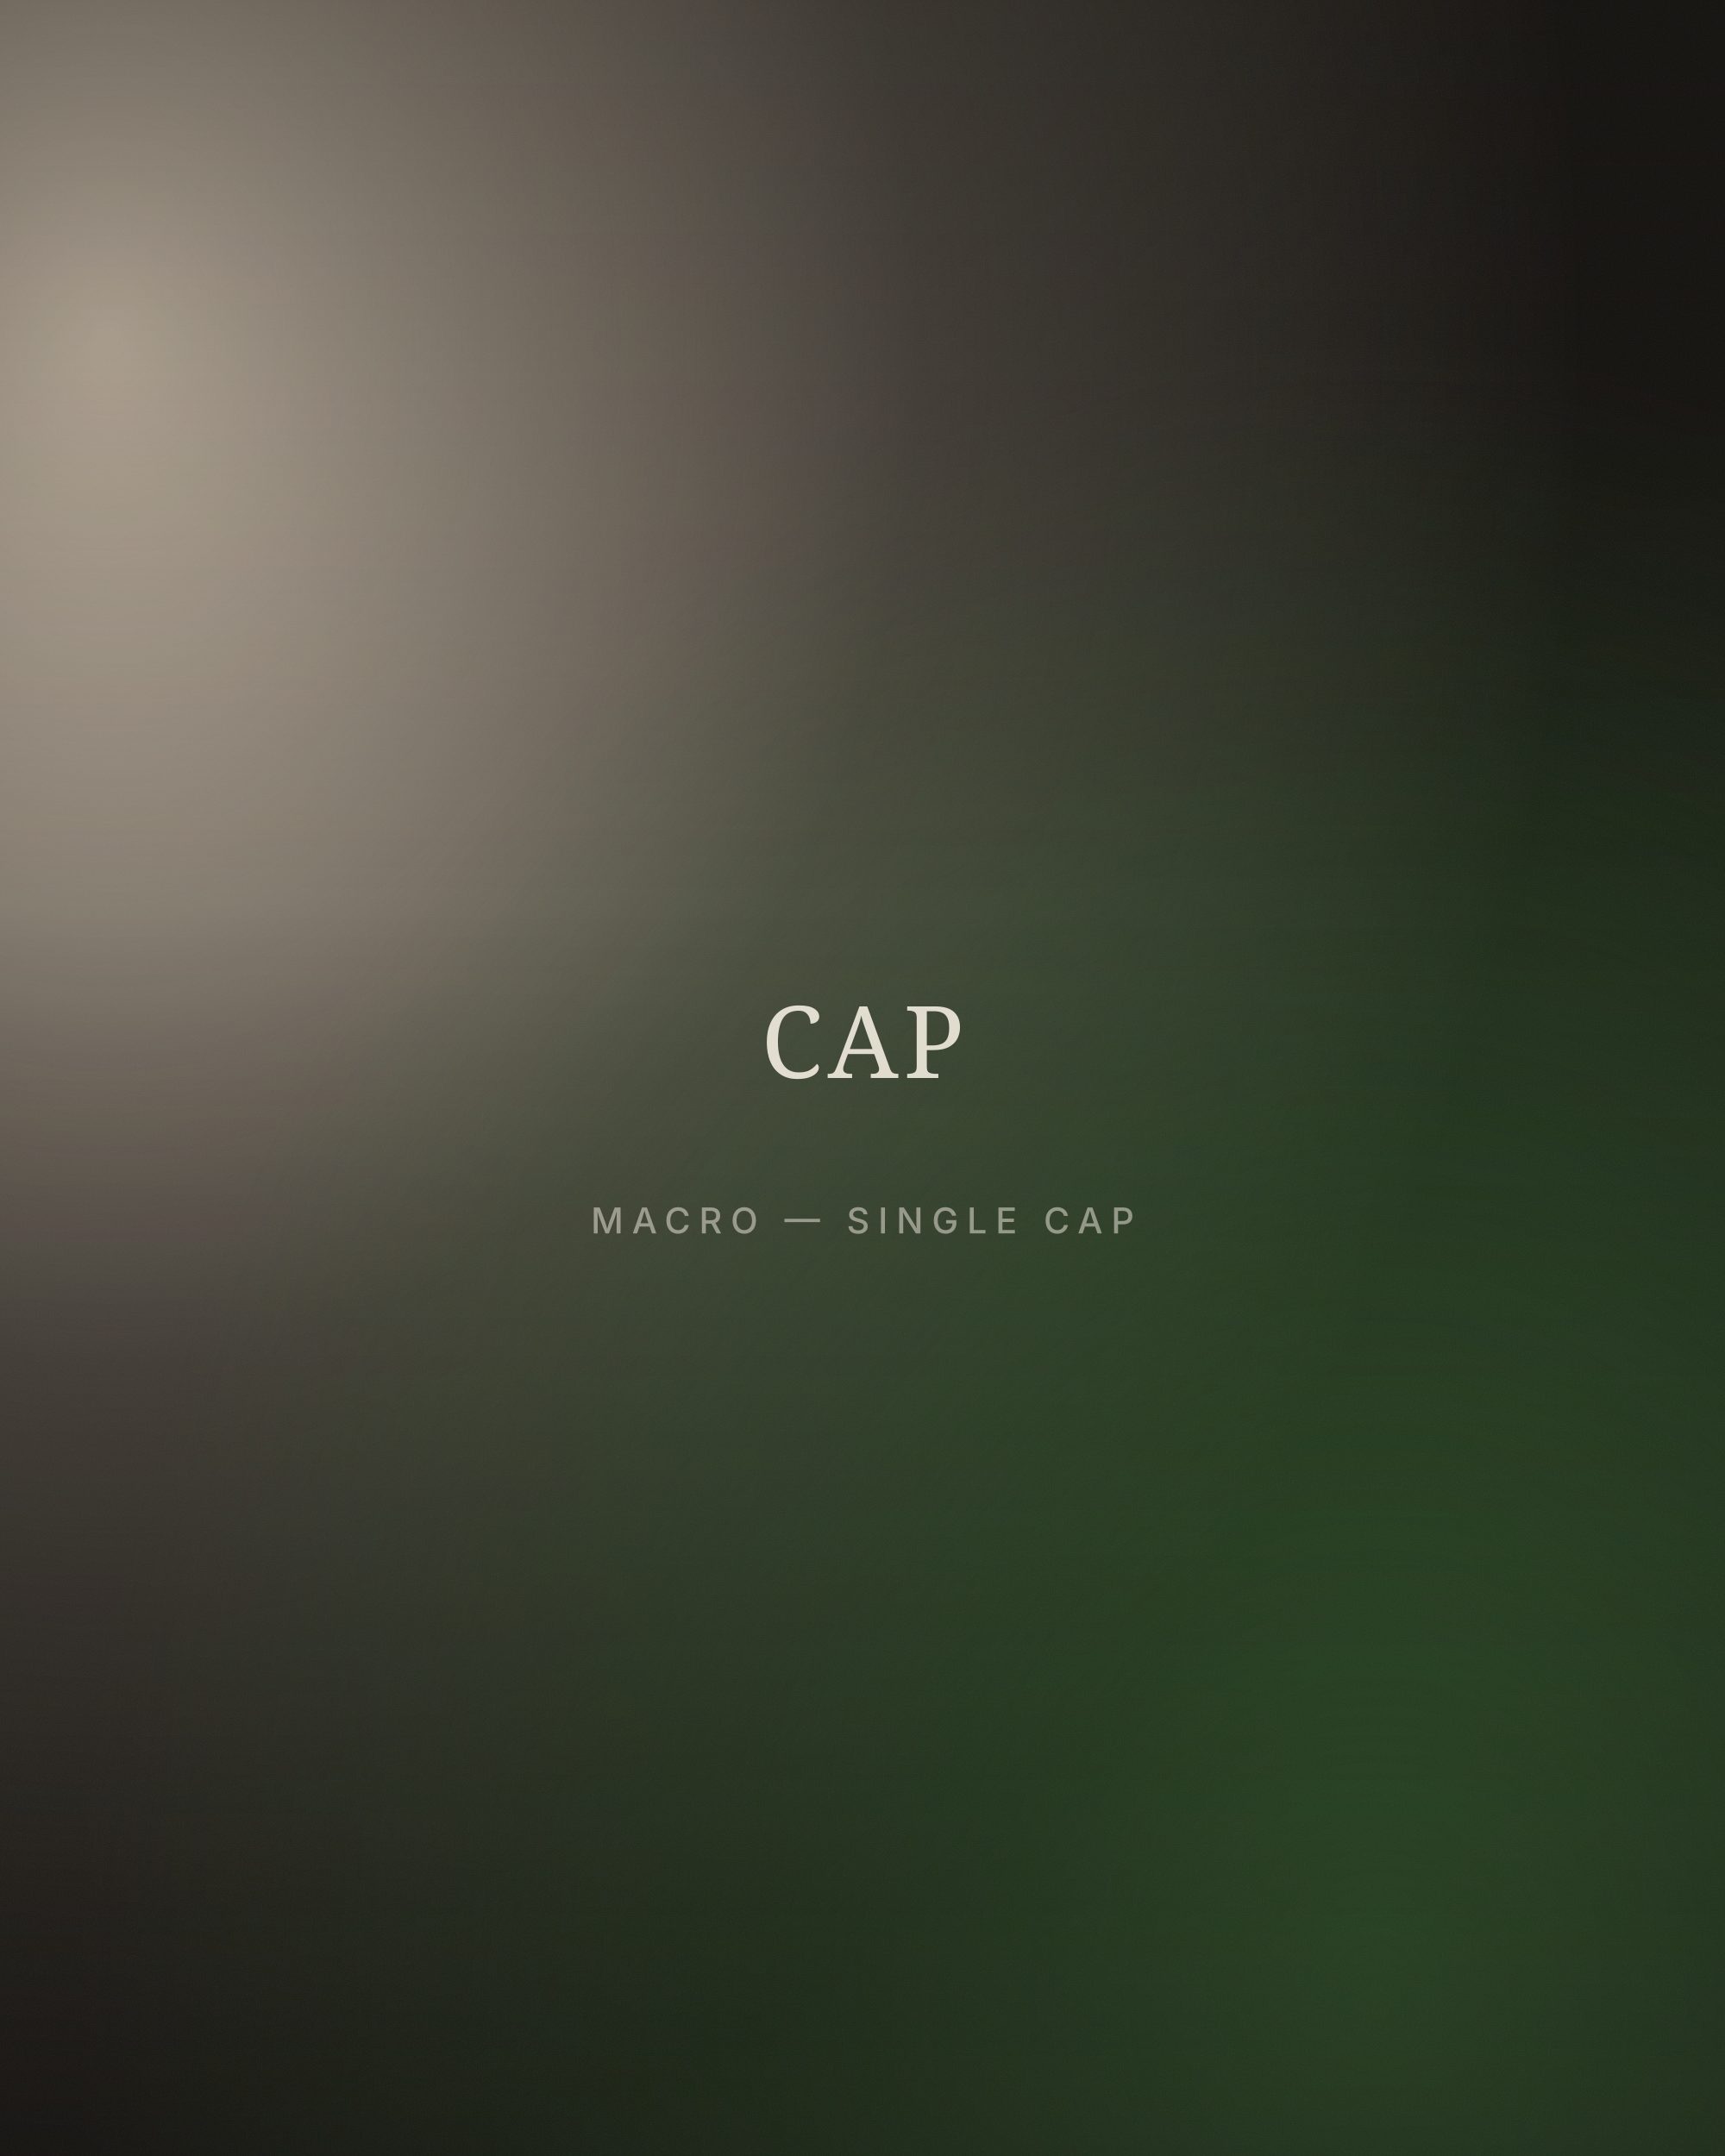
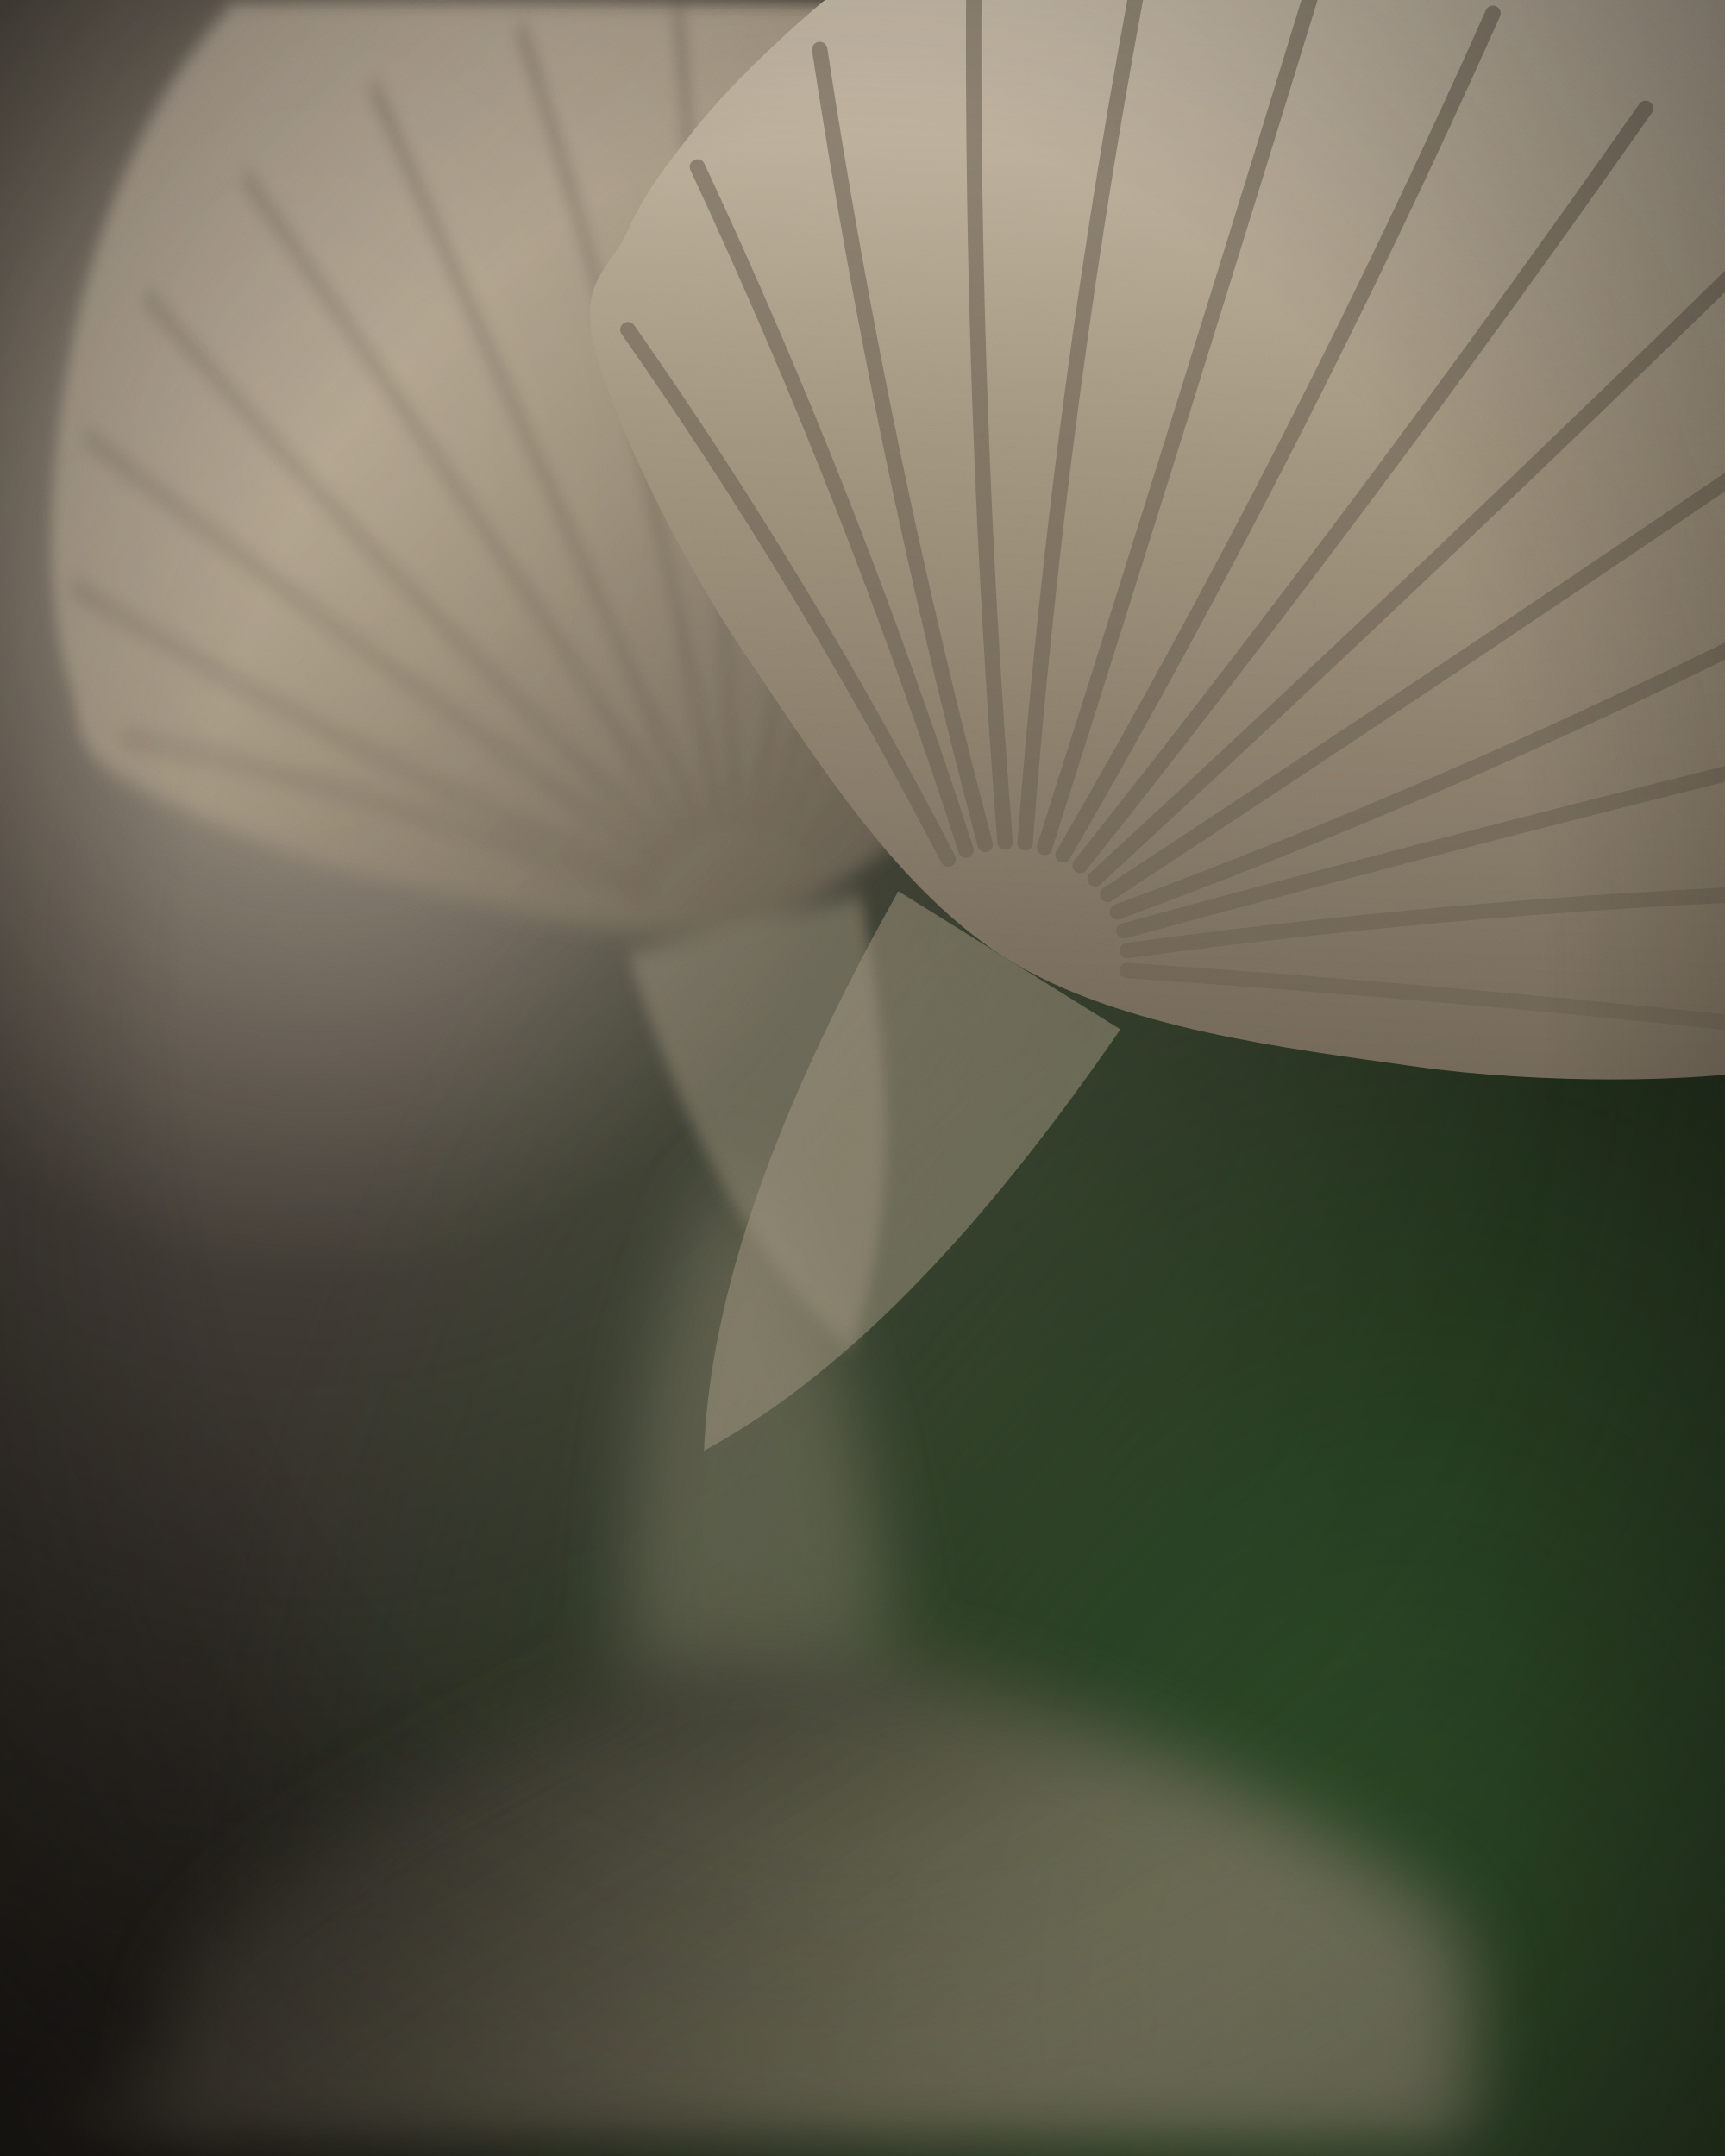
- <svg xmlns="http://www.w3.org/2000/svg" width="1600" height="2000" viewBox="0 0 1600 2000" role="img" aria-label="CAP — placeholder">
+ <svg xmlns="http://www.w3.org/2000/svg" width="1600" height="2000" viewBox="0 0 1600 2000" role="img" aria-label="A single oyster mushroom cap">
  <defs>
-     <radialGradient id="a5748" cx="6%" cy="16%" r="86%">
-       <stop offset="0%" stop-color="#D8C9B5" stop-opacity="0.95" />
-       <stop offset="55%" stop-color="#D8C9B5" stop-opacity="0.28" />
-       <stop offset="100%" stop-color="#D8C9B5" stop-opacity="0" />
+     <radialGradient id="key" cx="18%" cy="22%" r="78%">
+       <stop offset="0%" stop-color="#d8c9b5" stop-opacity="0.9" />
+       <stop offset="48%" stop-color="#d8c9b5" stop-opacity="0.22" />
+       <stop offset="100%" stop-color="#d8c9b5" stop-opacity="0" />
    </radialGradient>
-     <radialGradient id="b5748" cx="80%" cy="92%" r="76%">
-       <stop offset="0%" stop-color="#3F7D3A" stop-opacity="0.72" />
-       <stop offset="100%" stop-color="#3F7D3A" stop-opacity="0" />
+     <radialGradient id="fill" cx="82%" cy="92%" r="72%">
+       <stop offset="0%" stop-color="#3f7d3a" stop-opacity="0.6" />
+       <stop offset="100%" stop-color="#3f7d3a" stop-opacity="0" />
    </radialGradient>
-     <linearGradient id="v5748" x1="0" y1="0" x2="0" y2="1">
-       <stop offset="0%" stop-color="#14120F" stop-opacity="0.34" />
-       <stop offset="42%" stop-color="#14120F" stop-opacity="0" />
-       <stop offset="100%" stop-color="#14120F" stop-opacity="0.52" />
+     <radialGradient id="vig" cx="50%" cy="46%" r="72%">
+       <stop offset="55%" stop-color="#14120f" stop-opacity="0" />
+       <stop offset="100%" stop-color="#14120f" stop-opacity="0.55" />
+     </radialGradient>
+     <linearGradient id="cg0" x1="1" y1="0.24" x2="0.06" y2="0.86">
+       <stop offset="0%" stop-color="#e3d8c6" />
+       <stop offset="52%" stop-color="#a2957f" />
+       <stop offset="100%" stop-color="#6b6152" />
    </linearGradient>
-     <filter id="g5748" x="-4%" y="-4%" width="108%" height="108%">
-       <feTurbulence type="fractalNoise" baseFrequency="0.86" numOctaves="4" seed="25" />
+     <linearGradient id="cg1" x1="1" y1="0.24" x2="0.06" y2="0.86">
+       <stop offset="0%" stop-color="#d5c8b2" />
+       <stop offset="52%" stop-color="#948872" />
+       <stop offset="100%" stop-color="#2b2923" />
+     </linearGradient>
+     <linearGradient id="cg2" x1="1" y1="0.24" x2="0.06" y2="0.86">
+       <stop offset="0%" stop-color="#d8c9b5" />
+       <stop offset="52%" stop-color="#a2957f" />
+       <stop offset="100%" stop-color="#5c5446" />
+     </linearGradient>
+     <filter id="blur1" x="-12%" y="-12%" width="124%" height="124%">
+       <feGaussianBlur stdDeviation="8" />
+     </filter>
+     <filter id="blur2" x="-20%" y="-20%" width="140%" height="140%">
+       <feGaussianBlur stdDeviation="35.2" />
+     </filter>
+     <linearGradient id="sear" x1="0.9" y1="0.1" x2="0.1" y2="0.95">
+       <stop offset="0%" stop-color="#c6b83a" />
+       <stop offset="34%" stop-color="#c49a4e" />
+       <stop offset="100%" stop-color="#5e4526" />
+     </linearGradient>
+     <linearGradient id="bag" x1="0" y1="0" x2="1" y2="0.2">
+       <stop offset="0%" stop-color="#d8c9b5" stop-opacity="0.72" />
+       <stop offset="38%" stop-color="#a2957f" stop-opacity="0.5" />
+       <stop offset="100%" stop-color="#2b2923" stop-opacity="0.85" />
+     </linearGradient>
+     <filter id="noise">
+       <feTurbulence type="fractalNoise" baseFrequency="0.8" numOctaves="3" seed="20" />
      <feColorMatrix type="saturate" values="0" />
-       <feComponentTransfer>
-         <feFuncA type="linear" slope="0.07" />
-       </feComponentTransfer>
    </filter>
+     <pattern id="grain" width="180" height="180" patternUnits="userSpaceOnUse">
+       <rect width="180" height="180" filter="url(#noise)" />
+     </pattern>
  </defs>
-   <rect width="1600" height="2000" fill="#14120F" />
-   <rect width="1600" height="2000" fill="url(#a5748)" />
-   <rect width="1600" height="2000" fill="url(#b5748)" />
-   <rect width="1600" height="2000" fill="url(#v5748)" />
-   <rect width="1600" height="2000" filter="url(#g5748)" opacity="0.85" />
-   <text x="50%" y="1000" text-anchor="middle" font-family="Fraunces, Georgia, serif" font-size="93" font-weight="500" fill="#F6F0E3" opacity="0.88" letter-spacing="4.65">CAP</text>
-   <text x="50%" y="1144.15" text-anchor="middle" font-family="Inter, system-ui, sans-serif" font-size="33" font-weight="500" fill="#F6F0E3" opacity="0.5" letter-spacing="7.92">MACRO — SINGLE CAP</text>
+   <rect width="1600" height="2000" fill="#14120f" />
+   <rect width="1600" height="2000" fill="url(#key)" />
+   <rect width="1600" height="2000" fill="url(#fill)" />
+   <g transform="translate(112 2029.2)rotate(106.7)" opacity="0.3" filter="url(#blur2)">
+     <path d="M0 -61.2C-73.2 -55.1 -117.1 -30.6 -146.4 0C-117.1 30.6 -73.2 55.1 0 61.2Z" fill="#a2957f" opacity="0.5" />
+     <path d="M0 0C0.5 -50.7 22.5 -110.9 40.7 -157.4C58.9 -204 89.7 -256.6 109.2 -279.4C128.7 -302.2 142.3 -292.7 157.9 -294.3C173.5 -295.9 188.4 -292.5 202.9 -288.9C217.4 -285.3 231.2 -279.1 244.9 -272.5C258.6 -265.9 271.8 -258 285.1 -249.5C298.5 -241.1 311.7 -231.9 325 -221.9C338.3 -211.9 351.7 -201.3 364.8 -189.6C378 -177.9 391.3 -165.4 403.6 -151.7C415.9 -137.9 428.1 -123.1 438.4 -107.1C448.7 -91.2 458.3 -73.9 465.3 -56C472.3 -38.2 477.7 -19 480.3 0C482.8 19 483 38.9 480.4 57.8C477.7 76.8 472.3 96 464.6 113.5C457 131.1 446.4 148.1 434.4 163.3C422.5 178.4 408 192.3 393.1 204.3C378.2 216.4 361.5 226.7 345 235.6C328.5 244.4 311.1 251.5 294.2 257.5C277.3 263.4 260.3 267.9 243.7 271.2C227.2 274.6 211 277 195 277.8C179.1 278.5 163.6 278.9 148 275.8C132.3 272.7 119.6 280.5 101.2 259C82.9 237.5 54.7 189.8 37.9 146.6C21 103.5 -0.5 50.7 0 0Z" fill="url(#cg0)" />
+   </g>
+   <g transform="translate(703.8 1524.2)rotate(86.9)" opacity="0.7" filter="url(#blur2)">
+     <path d="M0 -124.4C-226.3 -112 -362 -62.2 -452.5 0C-362 62.2 -226.3 112 0 124.4Z" fill="#a2957f" opacity="0.5" />
+     <path d="M0 0C2.2 -104.9 61.7 -234.5 107.1 -335.2C152.5 -435.8 226.4 -552.7 272.5 -603.9C318.6 -655 348.6 -637.6 383.7 -642.1C418.8 -646.6 452 -639.7 482.9 -630.9C513.8 -622.1 542.4 -606.3 569.1 -589.3C595.9 -572.3 620.1 -550.9 643.5 -529.1C666.9 -507.2 688.2 -482.9 709.5 -458.2C730.8 -433.5 750.9 -407.6 771.3 -380.9C791.6 -354.2 811.8 -326.8 831.6 -297.9C851.3 -269.1 871.5 -239.4 890 -207.8C908.5 -176.2 927.1 -143.2 942.4 -108.6C957.8 -73.9 972.3 -37.3 981.9 0C991.6 37.3 998.8 76.7 1000.3 115.2C1001.8 153.8 999.2 193.8 991 231.4C982.7 268.9 969 306.7 950.7 340.6C932.4 374.6 908.2 407.1 881 435.1C853.8 463.1 821.3 488.1 787.7 508.7C754.1 529.2 716.4 545.8 679.2 558.4C642.1 571.1 602.7 579.5 564.6 584.6C526.6 589.8 488.1 591.2 451.1 589.3C414 587.3 377.9 583.3 342.4 572.9C306.8 562.6 279.3 573.5 237.9 527.1C196.5 480.7 133.7 382.3 94.1 294.4C54.4 206.6 -2.2 104.9 0 0Z" fill="url(#cg1)" />
+   </g>
+   <g transform="translate(690.4 857.5)rotate(-104)" opacity="0.9" filter="url(#blur1)">
+     <path d="M0 -111.1C-202.8 -100 -324.4 -55.6 -405.5 0C-324.4 55.6 -202.8 100 0 111.1Z" fill="#a2957f" opacity="0.5" />
+     <path d="M0 0C-0.6 -102.5 70.6 -214.6 115.9 -302.4C161.1 -390.3 229.8 -485.6 271.5 -527.3C313.2 -569 335.3 -549.3 366 -552.6C396.6 -555.8 425.6 -551.3 455.3 -546.7C485.1 -542 514.5 -534 544.7 -524.7C574.8 -515.4 605.5 -504.3 636.3 -491C667.2 -477.7 699 -462.8 729.8 -445.1C760.5 -427.4 792.1 -407.5 820.9 -384.6C849.7 -361.7 878.4 -336 902.6 -307.8C926.9 -279.5 949.5 -248.1 966.5 -215.2C983.5 -182.3 997.1 -146.4 1004.8 -110.5C1012.5 -74.6 1015.3 -36.6 1012.8 0C1010.4 36.6 1002.2 74 990.2 108.9C978.3 143.8 960.7 178.1 941 209.5C921.4 240.9 897.2 270.5 872.5 297.5C847.8 324.5 820.1 349 793 371.5C765.9 394.1 737.4 414.2 709.8 432.9C682.1 451.6 654.4 468.4 627.1 483.9C599.8 499.4 573.1 513.7 545.8 525.8C518.6 538 491.9 549.5 463.8 556.8C435.7 564.1 407.6 571.3 377.2 569.5C346.8 567.7 324.1 589 281.2 546.1C238.3 503.3 166.6 403.5 119.7 312.5C72.9 221.5 0.6 102.5 0 0Z" fill="url(#cg2)" />
+     <path d="M48.6 -81.5Q195.7 -287.3 307 -514.5" fill="none" stroke="#6b6152" stroke-width="12.3" stroke-linecap="round" opacity="0.4" />
+     <path d="M61.8 -71.9Q236.7 -316.5 452.3 -526" fill="none" stroke="#6b6152" stroke-width="12.3" stroke-linecap="round" opacity="0.4" />
+     <path d="M73.2 -60.3Q323.2 -277.4 584.3 -480.8" fill="none" stroke="#6b6152" stroke-width="12.3" stroke-linecap="round" opacity="0.4" />
+     <path d="M82.5 -46.8Q378.8 -240 696.5 -395.4" fill="none" stroke="#6b6152" stroke-width="12.3" stroke-linecap="round" opacity="0.4" />
+     <path d="M89.3 -32Q437.7 -150.4 782 -280.3" fill="none" stroke="#6b6152" stroke-width="12.3" stroke-linecap="round" opacity="0.4" />
+     <path d="M93.5 -16.2Q464.1 -83.1 835.5 -145.2" fill="none" stroke="#6b6152" stroke-width="12.3" stroke-linecap="round" opacity="0.4" />
+     <path d="M94.9 0Q474.3 26.6 853.7 0" fill="none" stroke="#6b6152" stroke-width="12.3" stroke-linecap="round" opacity="0.4" />
+     <path d="M93.5 16.2Q463.9 83.8 835.5 145.2" fill="none" stroke="#6b6152" stroke-width="12.3" stroke-linecap="round" opacity="0.4" />
+     <path d="M89.3 32Q426.5 181.6 782 280.3" fill="none" stroke="#6b6152" stroke-width="12.3" stroke-linecap="round" opacity="0.4" />
+     <path d="M82.5 46.8Q387.1 225.4 696.5 395.4" fill="none" stroke="#6b6152" stroke-width="12.3" stroke-linecap="round" opacity="0.4" />
+     <path d="M73.2 60.3Q344.4 251.5 584.3 480.8" fill="none" stroke="#6b6152" stroke-width="12.3" stroke-linecap="round" opacity="0.4" />
+     <path d="M61.8 71.9Q248 306.8 452.3 526" fill="none" stroke="#6b6152" stroke-width="12.3" stroke-linecap="round" opacity="0.4" />
+     <path d="M48.6 81.5Q165.3 305.4 307 514.5" fill="none" stroke="#6b6152" stroke-width="12.3" stroke-linecap="round" opacity="0.4" />
+   </g>
+   <g transform="translate(936.2 890.8)rotate(-58.1)" opacity="1">
+     <path d="M0 -121.3C-268 -109.2 -428.7 -60.7 -535.9 0C-428.7 60.7 -268 109.2 0 121.3Z" fill="#a2957f" opacity="0.5" />
+     <path d="M0 0C-0.8 -121.2 64.3 -251.6 110.3 -355.5C156.3 -459.5 229.6 -573.3 275.8 -623.7C321.9 -674.1 350.5 -652.8 387.1 -658.1C423.8 -663.4 459.2 -659.8 495.6 -655.7C532 -651.7 568.4 -643.7 605.6 -633.8C642.8 -624 680.9 -611.7 718.9 -596.6C757 -581.5 796.3 -564.2 834.1 -543.2C871.8 -522.2 910.4 -498.2 945.3 -470.5C980.3 -442.8 1014.9 -411.3 1043.9 -376.7C1072.9 -342.2 1099.5 -303.5 1119.4 -263.2C1139.2 -222.8 1154.6 -178.7 1163 -134.9C1171.4 -91 1173.6 -44.5 1169.8 0C1165.9 44.5 1155.1 89.9 1140 132.2C1124.9 174.5 1103.2 215.8 1079.3 253.7C1055.4 291.6 1026.1 327.1 996.6 359.7C967 392.2 934 421.6 901.8 448.8C869.5 476 835.9 500.3 803.1 523C770.2 545.7 737.4 566.1 704.8 584.9C672.2 603.7 640.1 621.1 607.4 635.7C574.6 650.2 542.2 664 508.2 672.4C474.2 680.7 439.9 688.7 403.4 685.7C366.9 682.7 337.3 706.6 289.3 654.3C241.3 602 163.6 480.8 115.3 371.8C67.1 262.7 0.8 121.2 0 0Z" fill="url(#cg0)" />
+     <path d="M49.7 -97.8Q196.8 -345 309.7 -609.5" fill="none" stroke="#6b6152" stroke-width="14.3" stroke-linecap="round" opacity="0.6" />
+     <path d="M65.5 -88.1Q285.8 -348.6 471.9 -634.5" fill="none" stroke="#6b6152" stroke-width="14.3" stroke-linecap="round" opacity="0.6" />
+     <path d="M79.4 -75.8Q337.8 -350.5 624.3 -595.8" fill="none" stroke="#6b6152" stroke-width="14.3" stroke-linecap="round" opacity="0.6" />
+     <path d="M91 -61.3Q415.3 -300.5 758.8 -511" fill="none" stroke="#6b6152" stroke-width="14.3" stroke-linecap="round" opacity="0.6" />
+     <path d="M100.1 -45.1Q473.8 -239.9 867.4 -390.8" fill="none" stroke="#6b6152" stroke-width="14.3" stroke-linecap="round" opacity="0.6" />
+     <path d="M106.2 -27.6Q525.5 -134.1 943.6 -245" fill="none" stroke="#6b6152" stroke-width="14.3" stroke-linecap="round" opacity="0.6" />
+     <path d="M109.4 -9.3Q548.1 -23.4 982.8 -83.4" fill="none" stroke="#6b6152" stroke-width="14.3" stroke-linecap="round" opacity="0.6" />
+     <path d="M109.4 9.3Q545 59.5 982.8 83.4" fill="none" stroke="#6b6152" stroke-width="14.3" stroke-linecap="round" opacity="0.6" />
+     <path d="M106.2 27.6Q523.2 142.8 943.6 245" fill="none" stroke="#6b6152" stroke-width="14.3" stroke-linecap="round" opacity="0.6" />
+     <path d="M100.1 45.1Q482 221.8 867.4 390.8" fill="none" stroke="#6b6152" stroke-width="14.3" stroke-linecap="round" opacity="0.6" />
+     <path d="M91 61.3Q409.8 308.6 758.8 511" fill="none" stroke="#6b6152" stroke-width="14.3" stroke-linecap="round" opacity="0.6" />
+     <path d="M79.4 75.8Q355.6 331.9 624.3 595.8" fill="none" stroke="#6b6152" stroke-width="14.3" stroke-linecap="round" opacity="0.6" />
+     <path d="M65.5 88.1Q283 350.7 471.9 634.5" fill="none" stroke="#6b6152" stroke-width="14.3" stroke-linecap="round" opacity="0.6" />
+     <path d="M49.7 97.8Q184.6 351.2 309.7 609.5" fill="none" stroke="#6b6152" stroke-width="14.3" stroke-linecap="round" opacity="0.6" />
+   </g>
+   <rect width="1600" height="2000" fill="url(#vig)" />
+   <rect width="1600" height="2000" fill="url(#grain)" opacity="0.07" style="mix-blend-mode:overlay" />
</svg>
